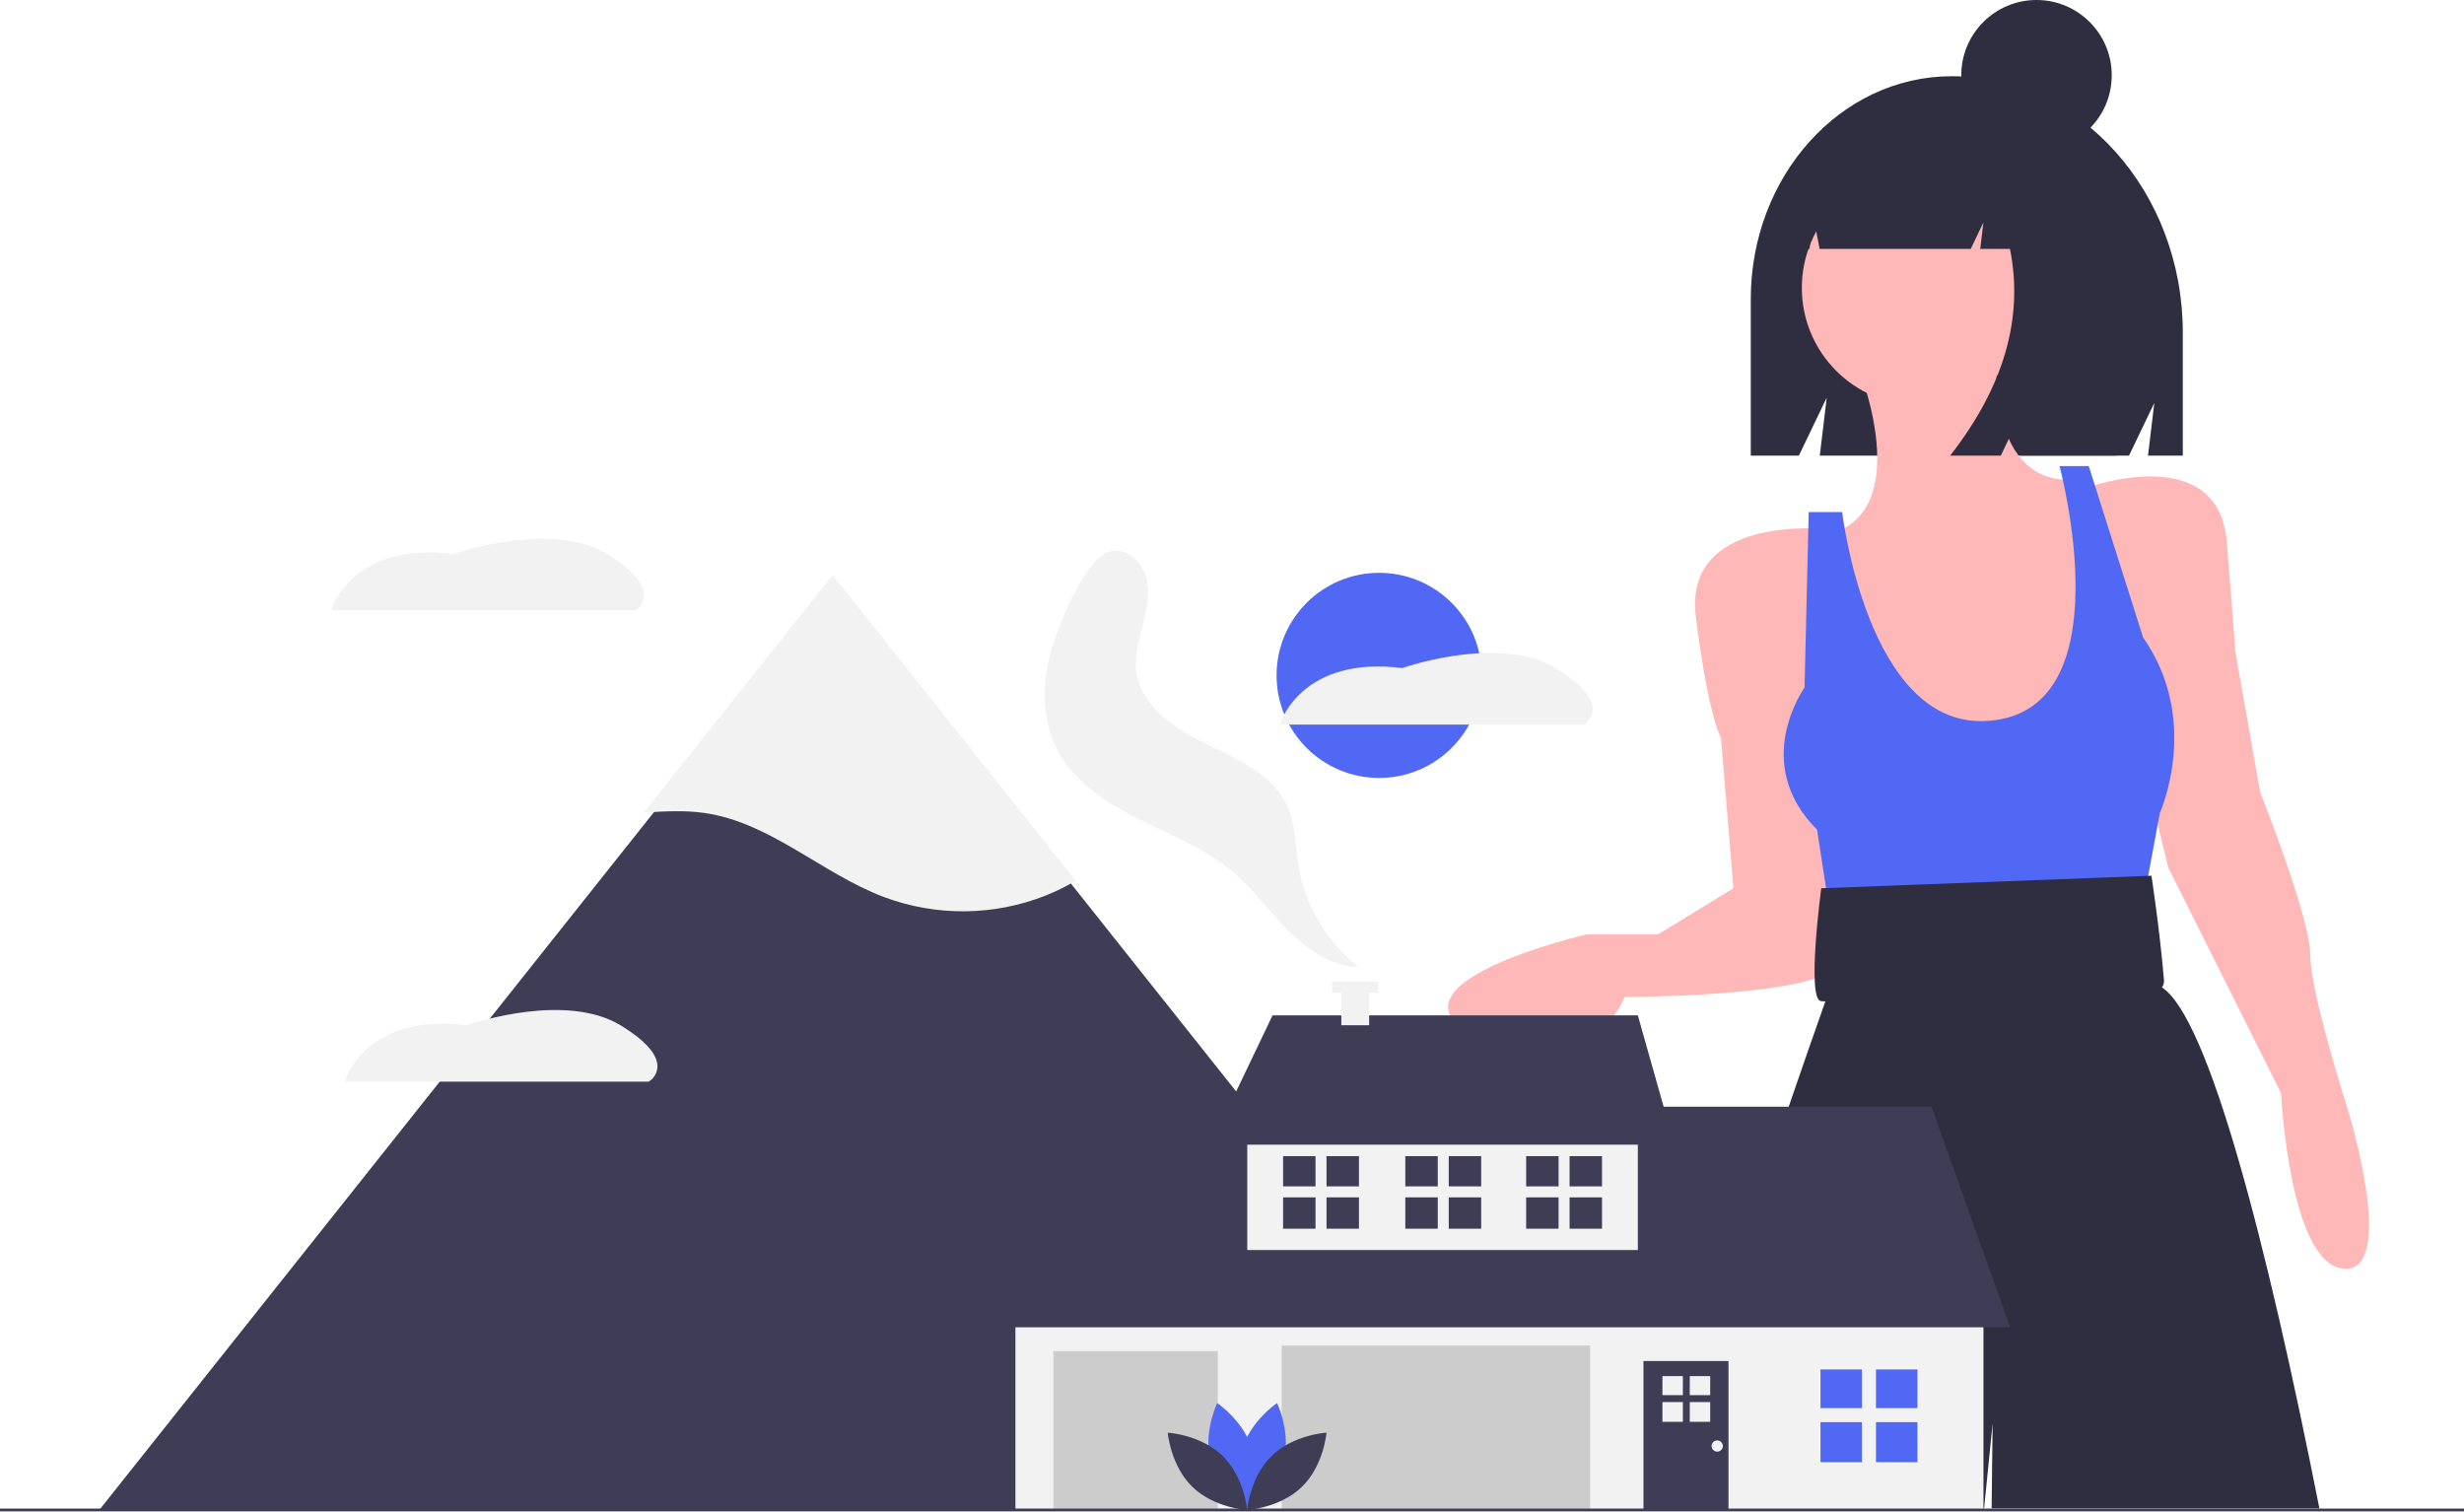
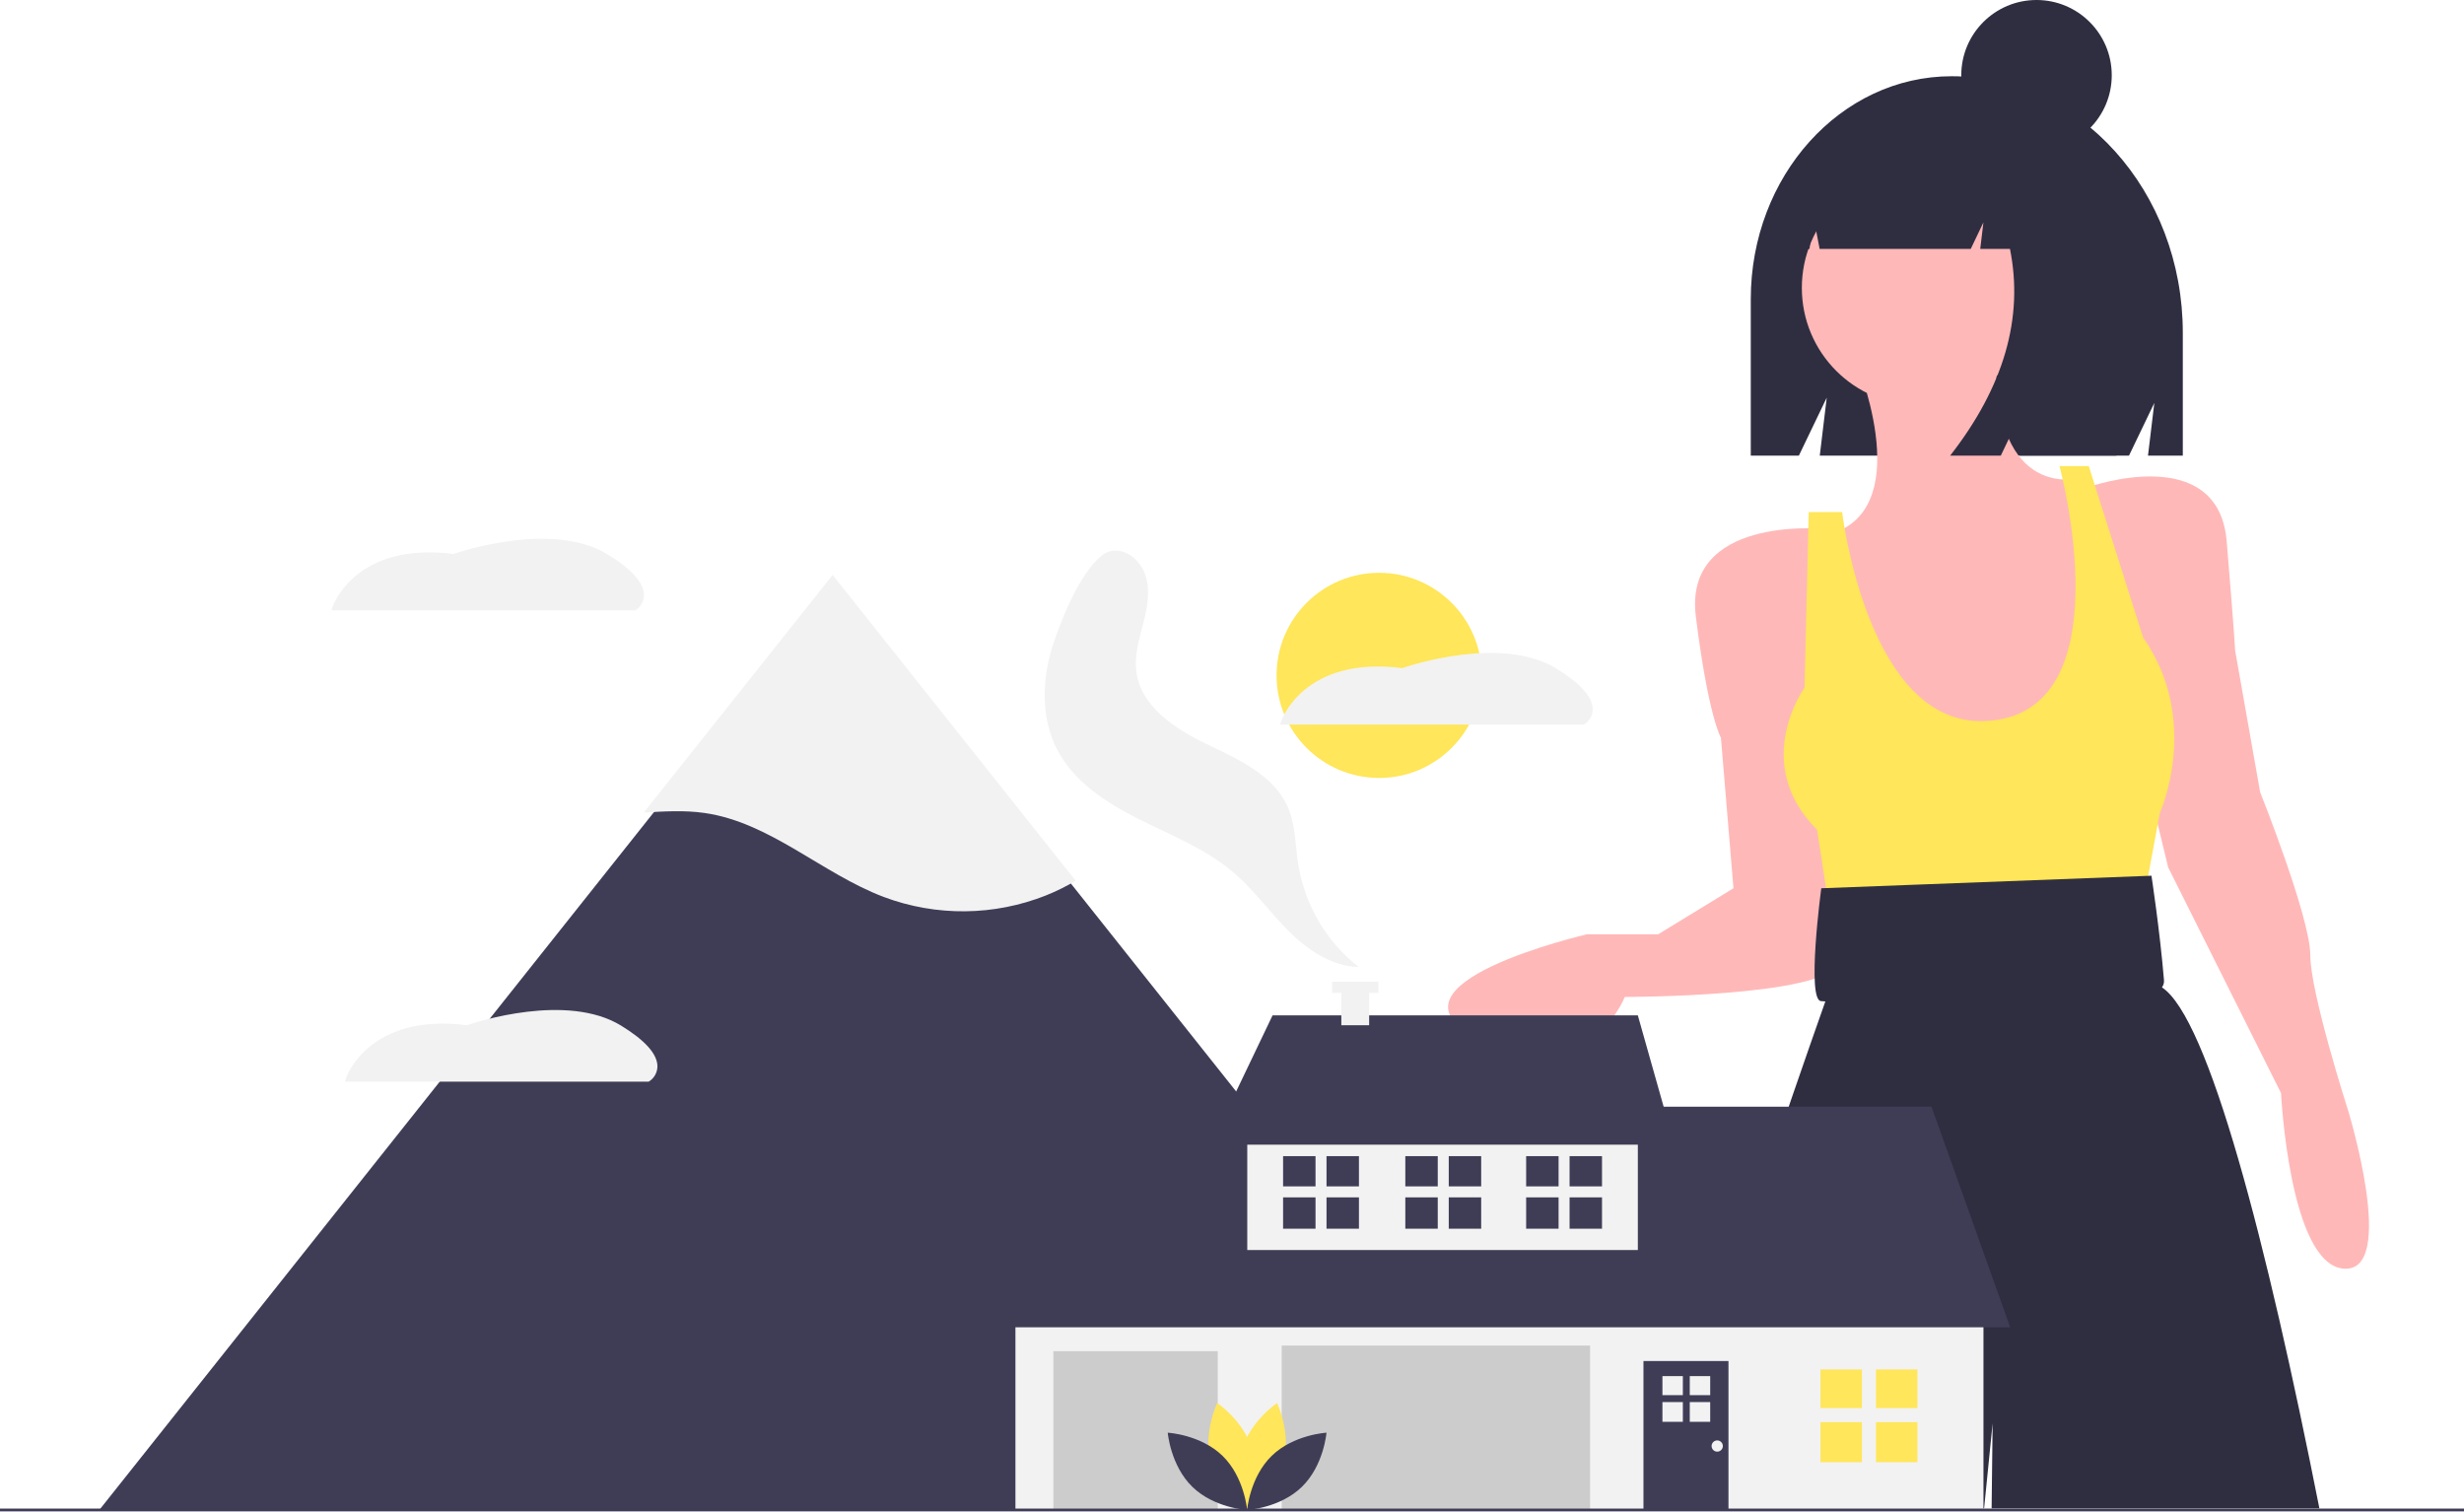
<svg xmlns="http://www.w3.org/2000/svg" id="e4e42fbc-60f0-40a6-9c31-8cbde6ff8eeb" data-name="Layer 1" width="1157.574" height="710" viewBox="0 0 1157.574 710">
  <path d="M938.088,130.813h-0c-52.119,0-94.37,46.889-94.37,104.73v73.488H866.319l13.085-27.228-3.271,27.228h145.273l11.895-24.752-2.974,24.752h16.356V251.33C1046.684,184.77,998.064,130.813,938.088,130.813Z" transform="translate(-21.2132 -95)" fill="#2f2e41" />
  <path d="M892.535,262.894s29.455,68.728-9.818,82.474l39.273,129.602,66.765-3.927,17.673-43.201-3.927-64.801-5.891-43.201s-41.237,9.818-37.31-62.837Z" transform="translate(-21.2132 -95)" fill="#ffb8b8" />
  <path d="M876.826,343.404s-64.801-5.891-58.91,41.237,11.782,56.946,11.782,56.946l5.891,70.692-35.346,21.6H766.861s-102.111,23.564-51.055,49.092,68.728-19.637,68.728-19.637,94.256,0,100.147-15.709S876.826,343.404,876.826,343.404Z" transform="translate(-21.2132 -95)" fill="#ffb8b8" />
  <path d="M1002.501,323.767s60.874-21.6,64.801,25.528,3.927,51.055,3.927,51.055l11.782,66.765s23.564,58.91,23.564,76.583,17.673,72.656,17.673,72.656,23.564,76.583-1.964,74.619-29.455-82.474-29.455-82.474l-53.019-106.038-15.709-64.801Z" transform="translate(-21.2132 -95)" fill="#ffb8b8" />
-   <path d="M886.644,335.55H870.935l-1.964,82.474s-25.528,35.346,5.891,66.765l7.855,51.055,143.348-5.891,9.818-53.019s19.637-43.201-7.855-82.474l-25.528-80.51H988.755s31.836,117.384-35.346,119.784C898.426,435.697,886.644,335.55,886.644,335.55Z" transform="translate(-21.2132 -95)" fill="#5168f4" />
+   <path d="M886.644,335.55H870.935l-1.964,82.474s-25.528,35.346,5.891,66.765l7.855,51.055,143.348-5.891,9.818-53.019s19.637-43.201-7.855-82.474l-25.528-80.51H988.755s31.836,117.384-35.346,119.784C898.426,435.697,886.644,335.55,886.644,335.55Z" transform="translate(-21.2132 -95)" fill="#ffe65a" />
  <path d="M956.863,803.603c.25-24.973.47-39.97.47-39.97s-1.482,14.996-3.997,39.97H799.113c40.752-128.404,78.124-233.933,79.637-238.17a.652.652,0,0,1,.042-.136l4.759-15.852v-.01l2.014-6.721v-.031l2.129-7.044,2.88-9.612,127.632-3.924,3.569,8.025,12.148,27.311a10.283,10.283,0,0,1,2.964,1.398c21.843,14.308,49.112,119.127,73.97,244.766Z" transform="translate(-21.2132 -95)" fill="#2f2e41" />
  <path d="M1031.956,506.389l-155.13,5.891s-7.08,53.019,0,53.019c1.964,0,162.985,13.746,161.021-9.818S1031.956,506.389,1031.956,506.389Z" transform="translate(-21.2132 -95)" fill="#2f2e41" />
  <circle cx="901.672" cy="135.21" r="55.175" fill="#ffb8b8" />
  <path d="M964.916,159.662c-9.475-12.2-23.45-19.928-39.051-19.928h-1.853c-35.723,0-64.681,32.325-64.681,72.2v0h11.97l1.933-14.714,2.834,14.714h70.992L953.007,199.486l-1.487,12.448h13.966q9.776,48.548-28.092,97.096h23.791L973.081,284.134l-2.974,24.896H1015.458l8.922-57.262C1024.38,208.884,999.463,172.52,964.916,159.662Z" transform="translate(-21.2132 -95)" fill="#2f2e41" />
  <circle cx="956.742" cy="35.346" r="35.346" fill="#2f2e41" />
-   <circle cx="647.905" cy="317.274" r="48.183" fill="#5168f4" />
+   <circle cx="647.905" cy="317.274" r="48.183" fill="#ffe65a" />
  <path d="M323.746,374.597a8.465,8.465,0,0,1-3.789,6.957l-.317.198H176.906l.574-1.749c.099-.31,10.548-30.633,56.804-24.778,4.363-1.492,46.936-15.392,72.42.224C318.01,362.379,323.746,368.821,323.746,374.597Z" transform="translate(-21.2132 -95)" fill="#f2f2f2" />
-   <path d="M551.676,621.283c14.366.308,25.795,10.719,25.795,10.719s-11.864,9.911-26.231,9.603-25.795-10.719-25.795-10.719S537.31,620.975,551.676,621.283Z" transform="translate(-21.2132 -95)" fill="#5168f4" />
-   <path d="M479.449,572.243c12.979,6.166,27.863,1.985,27.863,1.985s-6.161-14.179-19.14-20.345-27.863-1.985-27.863-1.985S466.47,566.077,479.449,572.243Z" transform="translate(-21.2132 -95)" fill="#5168f4" />
+   <path d="M551.676,621.283c14.366.308,25.795,10.719,25.795,10.719s-11.864,9.911-26.231,9.603-25.795-10.719-25.795-10.719S537.31,620.975,551.676,621.283Z" transform="translate(-21.2132 -95)" fill="#ffe65a" />
+   <path d="M479.449,572.243c12.979,6.166,27.863,1.985,27.863,1.985s-6.161-14.179-19.14-20.345-27.863-1.985-27.863-1.985S466.47,566.077,479.449,572.243Z" transform="translate(-21.2132 -95)" fill="#ffe65a" />
  <path d="M480.769,566.116c14.31-1.308,26.836,7.753,26.836,7.753s-10.676,11.182-24.986,12.489-26.836-7.753-26.836-7.753S466.459,567.423,480.769,566.116Z" transform="translate(-21.2132 -95)" fill="#3f3d56" />
  <path d="M533.225,568.593c-1.372,14.304,7.634,26.87,7.634,26.87s11.229-10.626,12.601-24.93-7.634-26.87-7.634-26.87S534.597,554.289,533.225,568.593Z" transform="translate(-21.2132 -95)" fill="#3f3d56" />
  <path d="M600.619,656.32c-7.506,12.254-4.923,27.496-4.923,27.496s14.752-4.625,22.257-16.879,4.923-27.496,4.923-27.496S608.124,644.066,600.619,656.32Z" transform="translate(-21.2132 -95)" fill="#3f3d56" />
  <path d="M578.844,789.549l1.094-.739a34.269,34.269,0,0,1-6.048-19.004c.031-9.939,4.912-19.131,9.634-28.021.876-1.65,1.75-3.295,2.59-4.939a107.809,107.809,0,0,0,8.385-21.051c7.323-27.214.113-59.321-19.286-85.887-15.389-21.074-38.33-39.503-70.132-56.339l-.618,1.167c31.621,16.74,54.415,35.041,69.684,55.95,19.166,26.246,26.297,57.934,19.077,84.765a106.528,106.528,0,0,1-8.285,20.793c-.838,1.638-1.708,3.276-2.581,4.92-4.796,9.032-9.756,18.371-9.788,28.637A35.601,35.601,0,0,0,578.844,789.549Z" transform="translate(-21.2132 -95)" fill="#3f3d56" />
  <circle cx="421.179" cy="467.763" r="12.541" fill="#3f3d56" />
  <polygon points="737.032 709.366 46.624 709.366 58.274 694.707 229.206 479.657 237.074 469.756 307.699 380.901 391.828 275.056 500.096 411.27 737.032 709.366" fill="#3f3d56" />
  <path d="M526.569,508.747a101.315,101.315,0,0,1-13.888,6.864,105.924,105.924,0,0,1-76.297.752c-29.14-11.062-53.359-35.044-84.212-39.457-9.44-1.351-18.977-.759-28.521-.188l88.73-111.633Z" transform="translate(-21.2132 -95)" fill="#f2f2f2" />
  <path d="M559.385,365.387c2.35,7.271.79,15.18-1.125,22.578s-4.194,14.965-3.215,22.543c2.115,16.377,18.151,26.88,33.035,34.029s31.631,14.568,38.191,29.722c3.628,8.382,3.457,17.837,4.869,26.861a76.708,76.708,0,0,0,28.374,48.155c-12.638-.3-23.959-7.984-32.906-16.916s-16.368-19.382-25.995-27.576c-12.975-11.044-29.18-17.366-44.411-25.002s-30.408-17.451-38.292-32.556c-8.06-15.441-7.168-34.322-1.525-50.8,4.191-12.238,11.898-31.229,21.821-39.965C546.016,349.584,556.43,356.245,559.385,365.387Z" transform="translate(-21.2132 -95)" fill="#f2f2f2" />
  <rect x="477.049" y="612.963" width="454.772" height="96.367" fill="#f2f2f2" />
  <polygon points="462.528 623.524 512.032 519.896 907.399 519.896 944.362 623.524 462.528 623.524" fill="#3f3d56" />
  <rect x="585.957" y="526.497" width="183.493" height="60.724" fill="#f2f2f2" />
  <polygon points="597.837 476.993 568.795 537.718 786.611 537.718 769.449 476.993 597.837 476.993" fill="#3f3d56" />
  <rect x="602.128" y="632.104" width="144.88" height="77.225" fill="#ccc" />
  <rect x="494.87" y="634.744" width="77.225" height="74.585" fill="#ccc" />
  <rect x="772.09" y="639.365" width="39.933" height="69.965" fill="#3f3d56" />
-   <rect x="855.255" y="643.325" width="19.471" height="18.151" fill="#5168f4" />
-   <rect x="881.327" y="643.325" width="19.471" height="18.151" fill="#5168f4" />
-   <rect x="855.255" y="668.077" width="19.471" height="18.811" fill="#5168f4" />
-   <rect x="881.327" y="668.077" width="19.471" height="18.811" fill="#5168f4" />
+   <rect x="855.255" y="643.325" width="19.471" height="18.151" fill="#ffe65a" />
+   <rect x="881.327" y="643.325" width="19.471" height="18.151" fill="#ffe65a" />
+   <rect x="855.255" y="668.077" width="19.471" height="18.811" fill="#ffe65a" />
+   <rect x="881.327" y="668.077" width="19.471" height="18.811" fill="#ffe65a" />
  <rect x="602.788" y="543.113" width="15.238" height="14.205" fill="#3f3d56" />
  <rect x="623.192" y="543.113" width="15.238" height="14.205" fill="#3f3d56" />
  <rect x="602.788" y="562.484" width="15.238" height="14.722" fill="#3f3d56" />
  <rect x="623.192" y="562.484" width="15.238" height="14.722" fill="#3f3d56" />
  <rect x="716.976" y="543.113" width="15.238" height="14.205" fill="#3f3d56" />
  <rect x="737.38" y="543.113" width="15.238" height="14.205" fill="#3f3d56" />
  <rect x="716.976" y="562.484" width="15.238" height="14.722" fill="#3f3d56" />
  <rect x="737.38" y="562.484" width="15.238" height="14.722" fill="#3f3d56" />
  <rect x="660.212" y="543.113" width="15.238" height="14.205" fill="#3f3d56" />
  <rect x="680.616" y="543.113" width="15.238" height="14.205" fill="#3f3d56" />
  <rect x="660.212" y="562.484" width="15.238" height="14.722" fill="#3f3d56" />
  <rect x="680.616" y="562.484" width="15.238" height="14.722" fill="#3f3d56" />
  <rect x="781" y="646.453" width="9.595" height="8.944" fill="#f2f2f2" />
  <rect x="793.847" y="646.453" width="9.595" height="8.944" fill="#f2f2f2" />
  <rect x="781" y="658.65" width="9.595" height="9.269" fill="#f2f2f2" />
  <rect x="793.847" y="658.65" width="9.595" height="9.269" fill="#f2f2f2" />
  <circle cx="806.742" cy="679.298" r="2.64" fill="#f2f2f2" />
  <polygon points="647.575 461.163 625.793 461.163 625.793 466.397 630.15 466.397 630.15 481.624 643.219 481.624 643.219 466.397 647.575 466.397 647.575 461.163" fill="#f2f2f2" />
-   <path d="M624.175,781.881c-3.752,13.871-16.605,22.462-16.605,22.462s-6.769-13.899-3.017-27.77,16.605-22.462,16.605-22.462S627.927,768.009,624.175,781.881Z" transform="translate(-21.2132 -95)" fill="#5168f4" />
-   <path d="M590.039,781.881c3.752,13.871,16.605,22.462,16.605,22.462s6.769-13.899,3.017-27.77-16.605-22.462-16.605-22.462S586.286,768.009,590.039,781.881Z" transform="translate(-21.2132 -95)" fill="#5168f4" />
+   <path d="M624.175,781.881c-3.752,13.871-16.605,22.462-16.605,22.462s-6.769-13.899-3.017-27.77,16.605-22.462,16.605-22.462S627.927,768.009,624.175,781.881Z" transform="translate(-21.2132 -95)" fill="#ffe65a" />
+   <path d="M590.039,781.881c3.752,13.871,16.605,22.462,16.605,22.462s6.769-13.899,3.017-27.77-16.605-22.462-16.605-22.462S586.286,768.009,590.039,781.881Z" transform="translate(-21.2132 -95)" fill="#ffe65a" />
  <path d="M595.552,778.9c10.297,10.023,11.554,25.432,11.554,25.432s-15.437-.843-25.733-10.866-11.554-25.432-11.554-25.432S585.256,768.876,595.552,778.9Z" transform="translate(-21.2132 -95)" fill="#3f3d56" />
  <path d="M618.661,778.9c-10.297,10.023-11.554,25.432-11.554,25.432s15.437-.843,25.733-10.866,11.554-25.432,11.554-25.432S628.958,768.876,618.661,778.9Z" transform="translate(-21.2132 -95)" fill="#3f3d56" />
  <rect y="708.68" width="1157.574" height="1.32" fill="#3f3d56" />
  <path d="M769.445,428.221a8.465,8.465,0,0,1-3.789,6.957l-.317.198H622.604l.574-1.749c.099-.31,10.548-30.633,56.804-24.778,4.363-1.492,46.936-15.392,72.42.224C763.709,416.003,769.445,422.445,769.445,428.221Z" transform="translate(-21.2132 -95)" fill="#f2f2f2" />
  <path d="M330.071,595.966a8.465,8.465,0,0,1-3.789,6.957l-.317.198H183.23l.574-1.749c.099-.31,10.548-30.633,56.804-24.778,4.363-1.492,46.936-15.392,72.42.224C324.335,583.749,330.071,590.191,330.071,595.966Z" transform="translate(-21.2132 -95)" fill="#f2f2f2" />
</svg>
